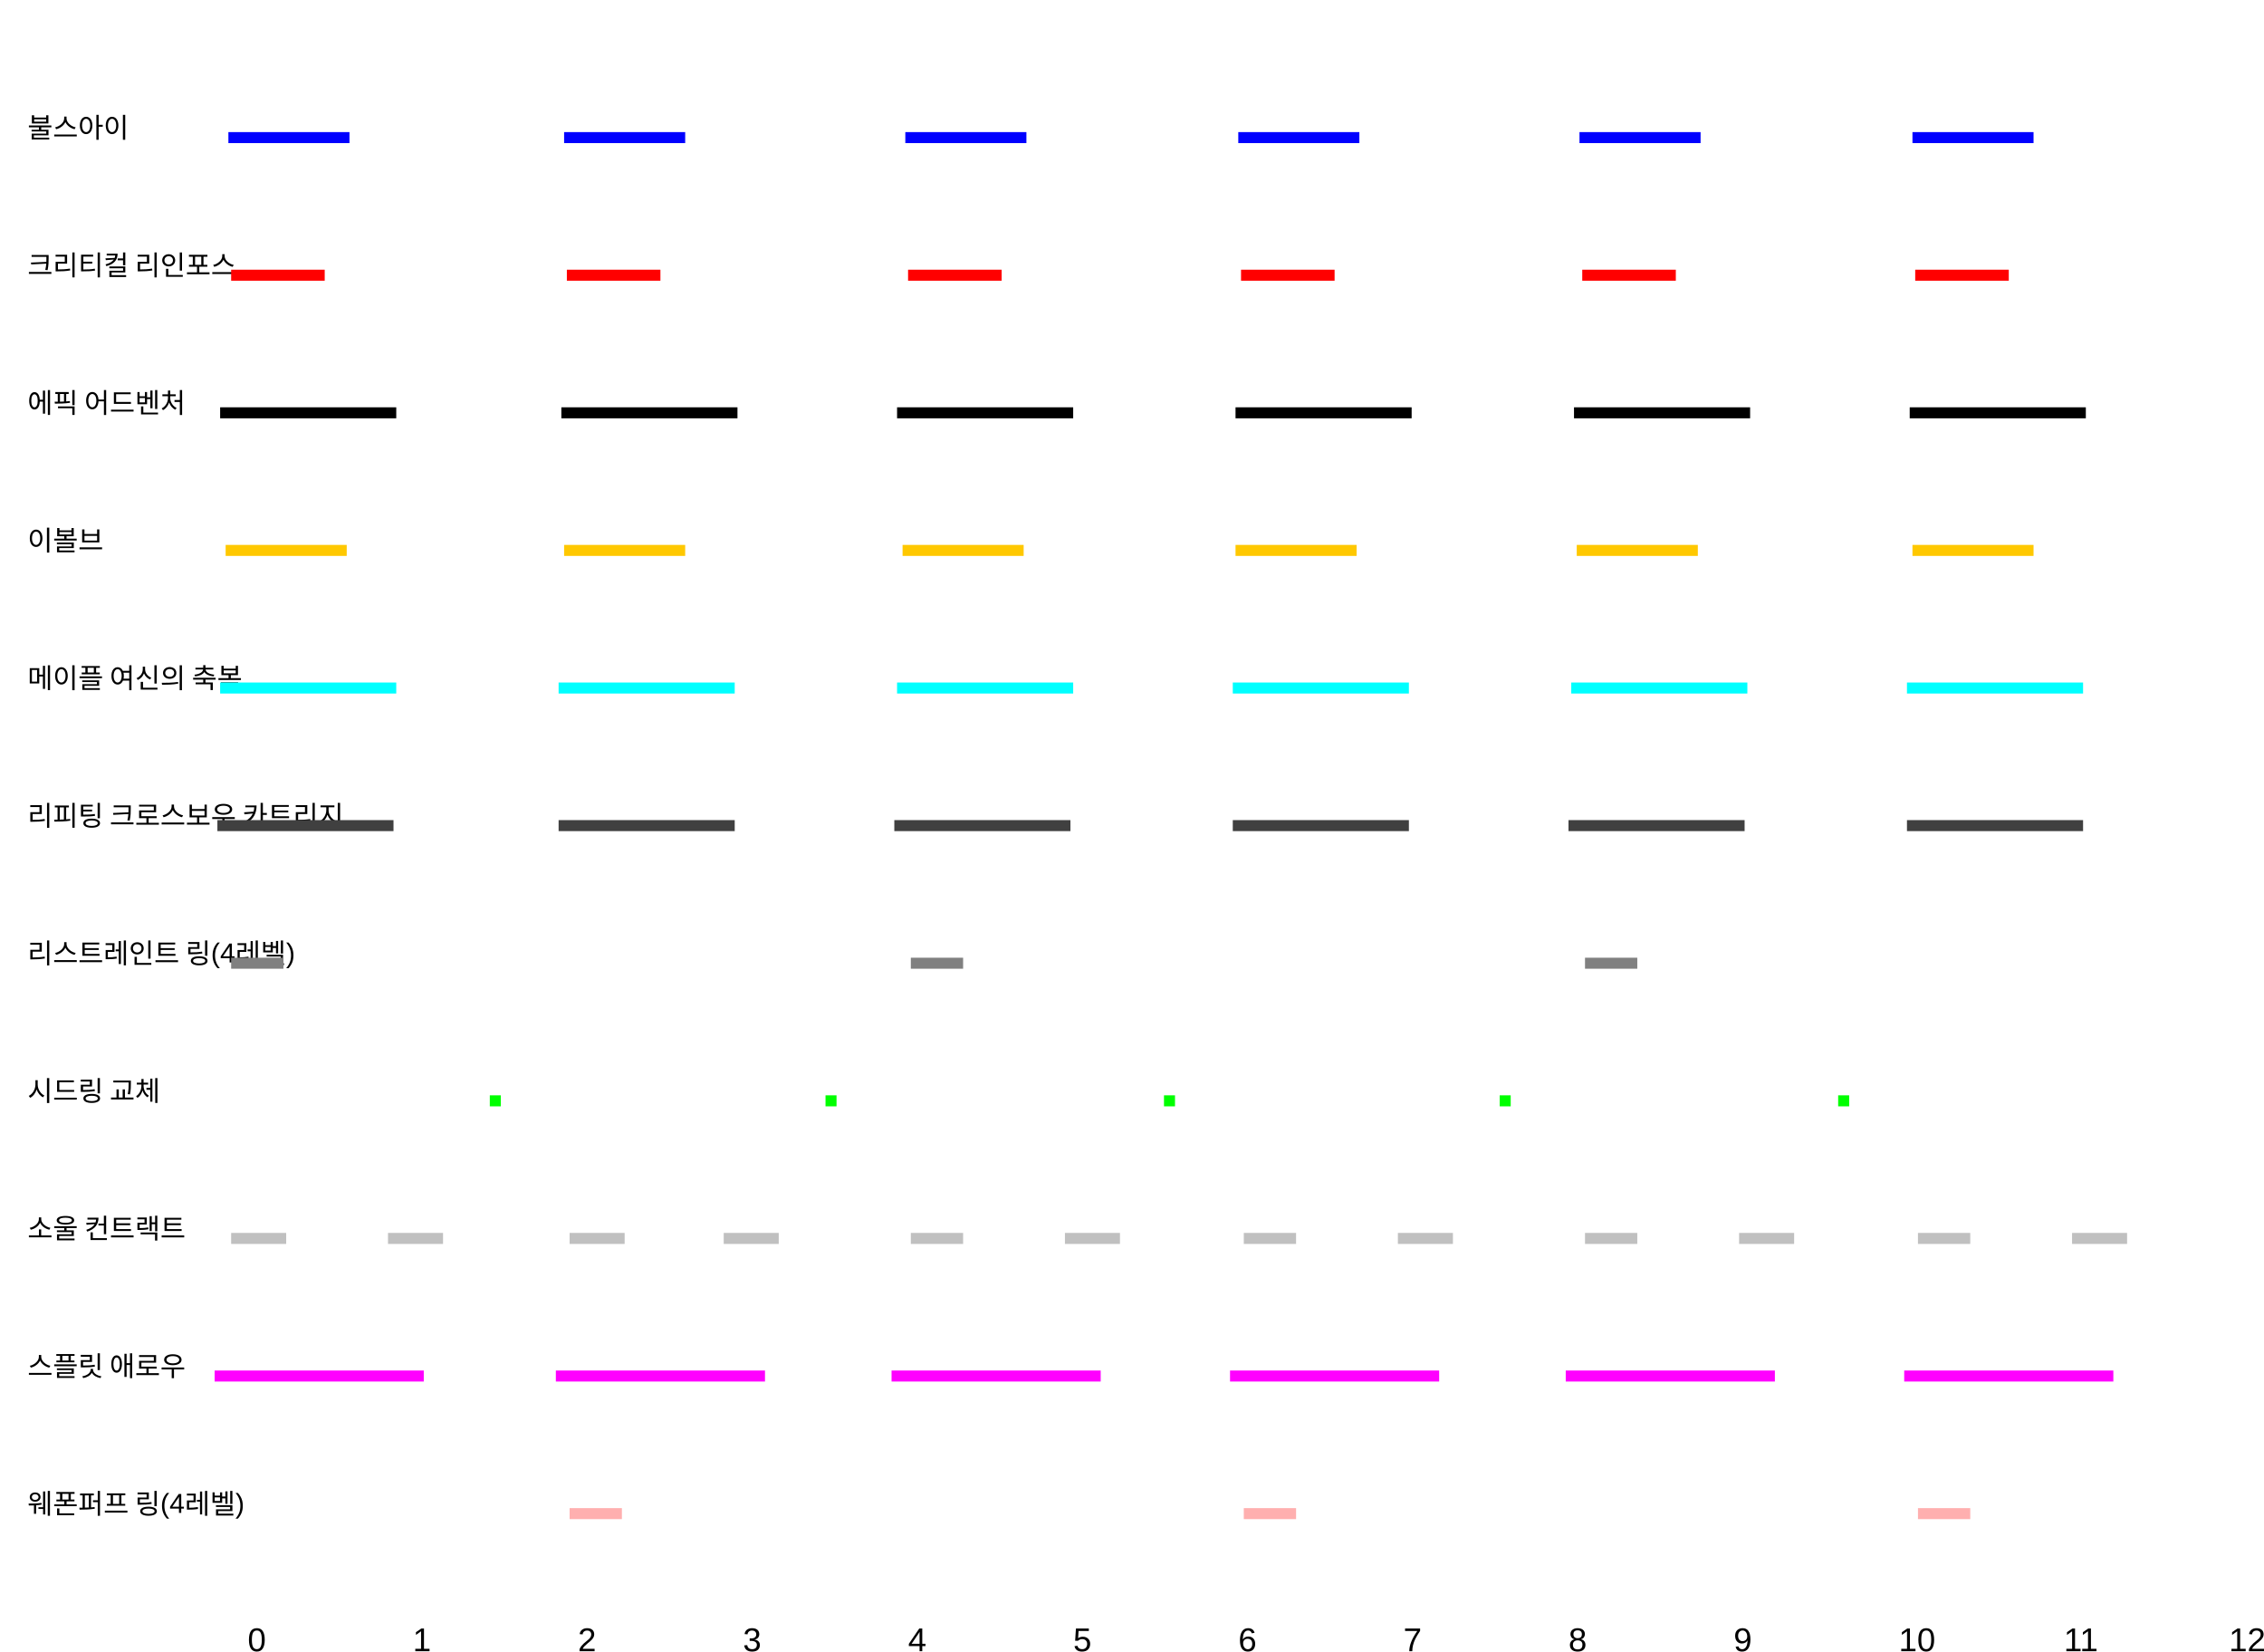
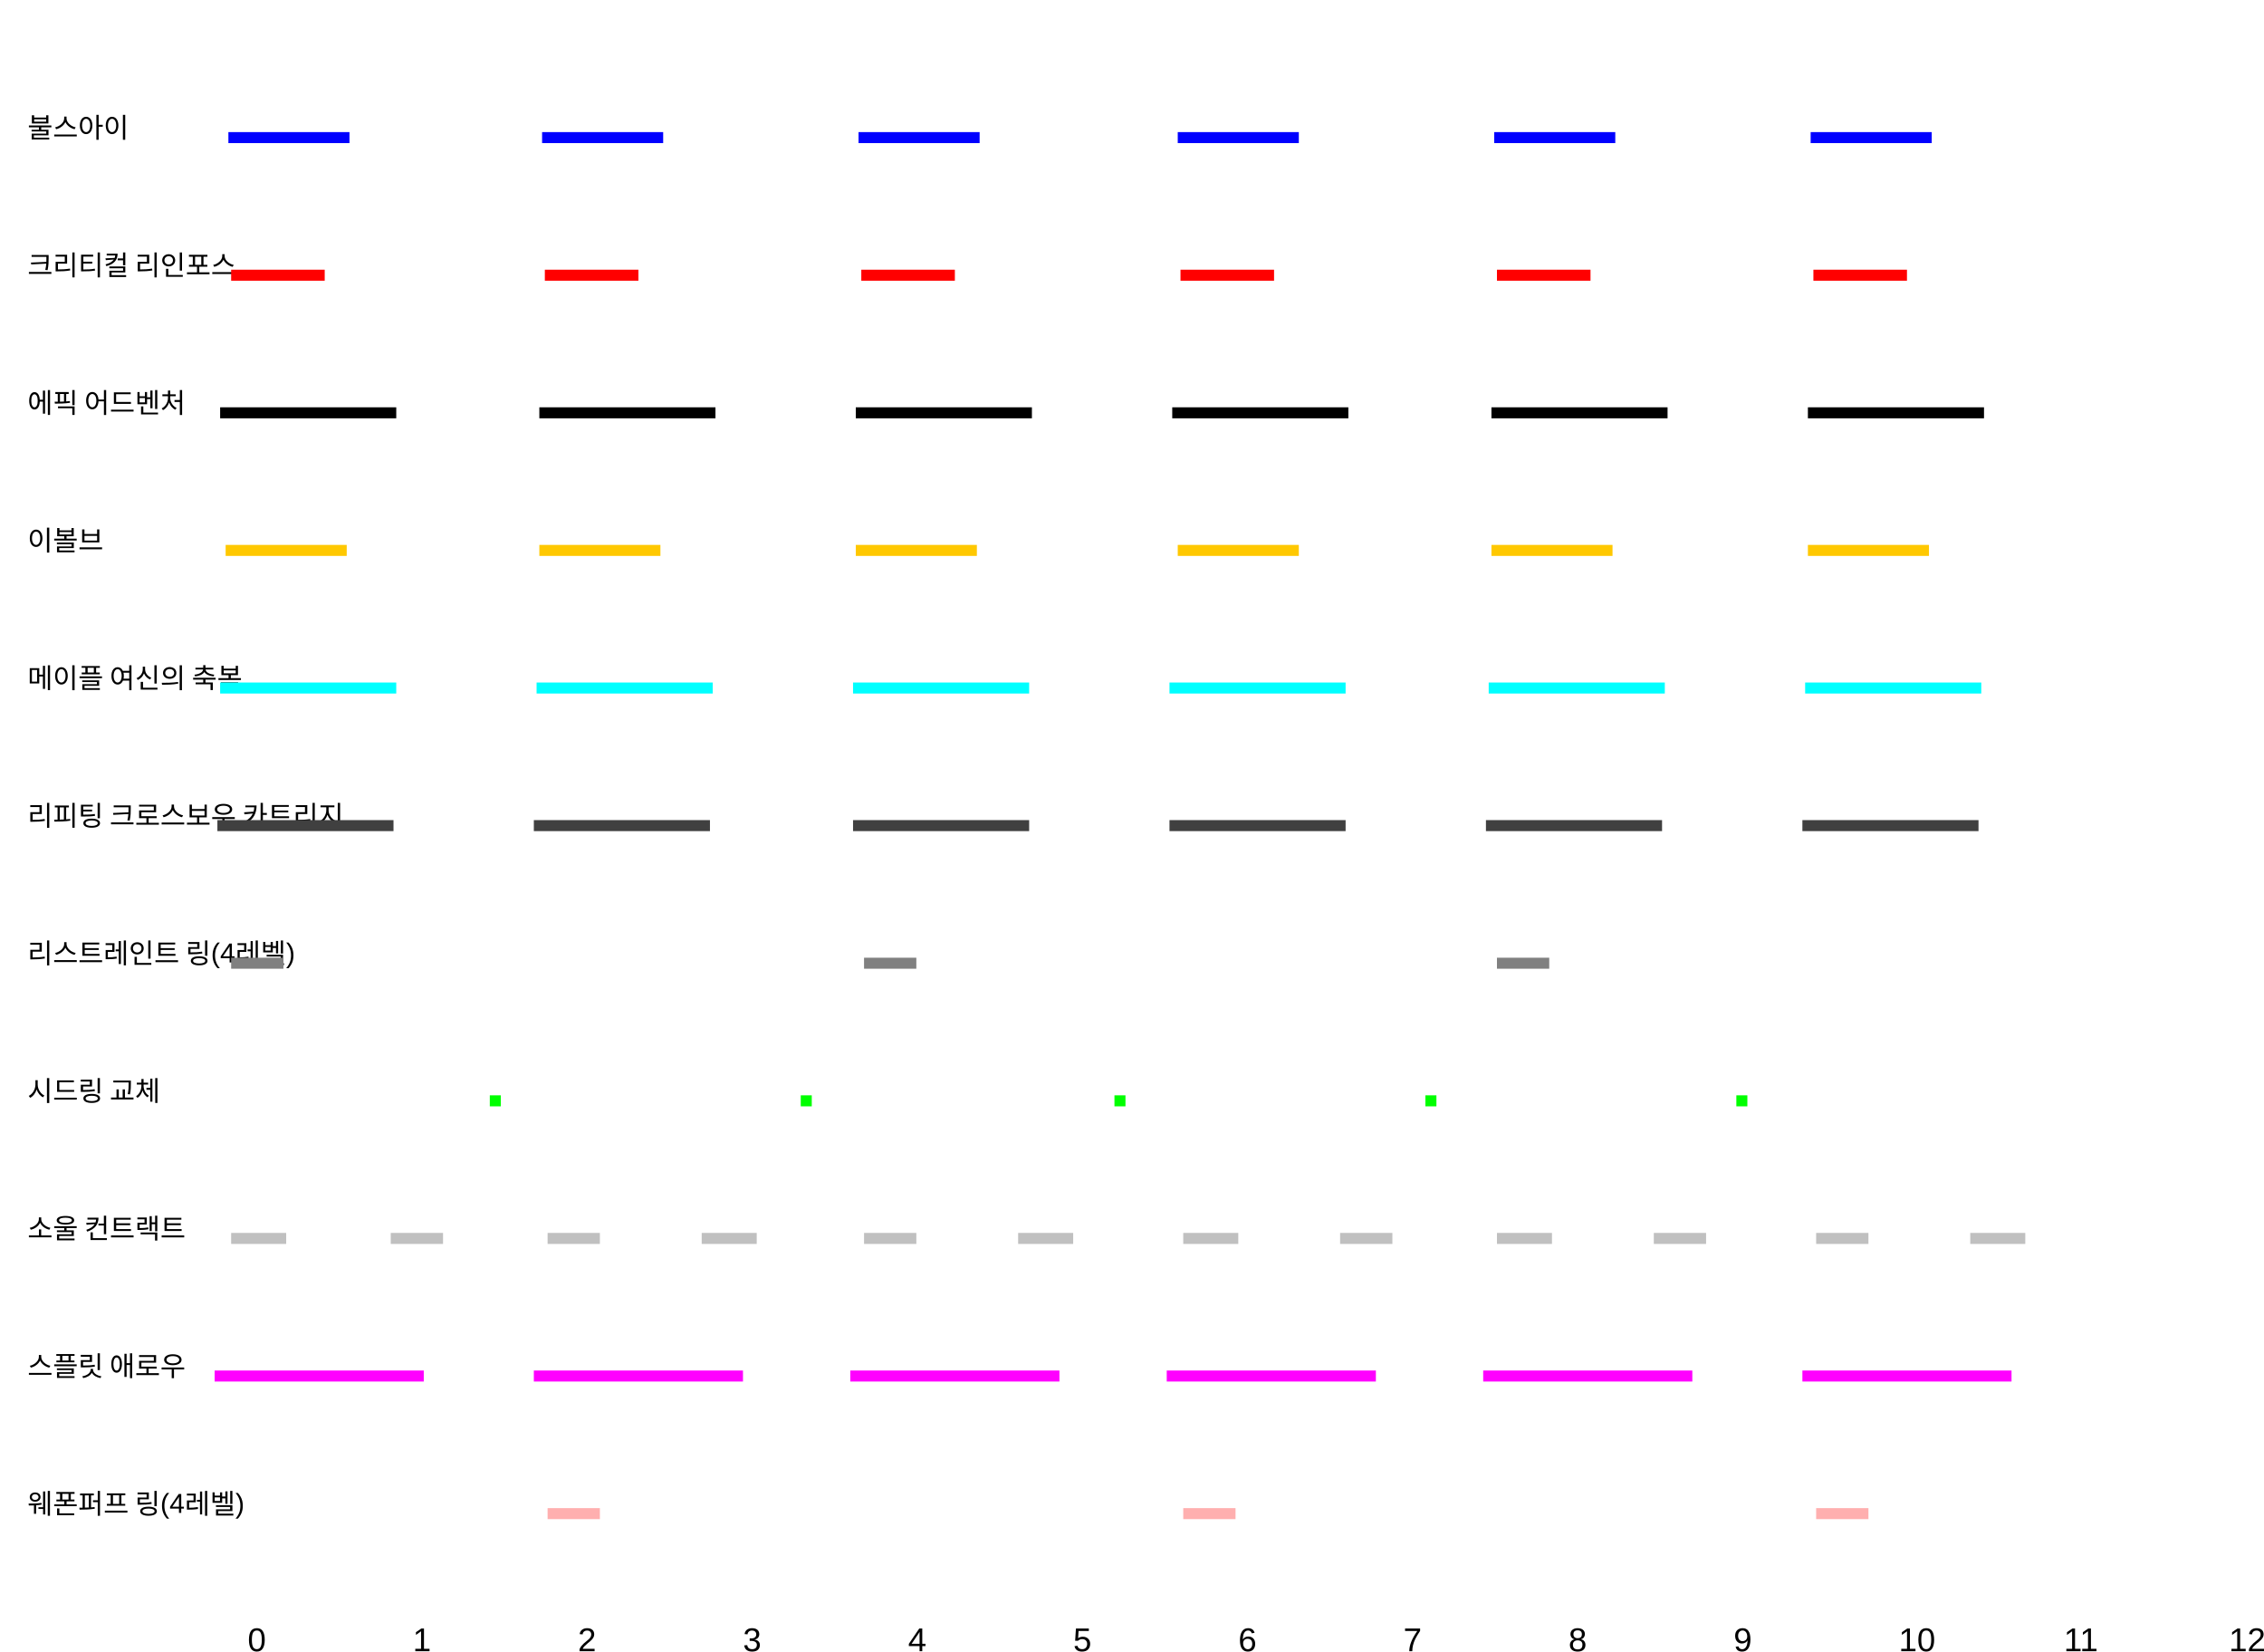
<svg xmlns="http://www.w3.org/2000/svg" style="fill-opacity:1; color-rendering:auto; color-interpolation:auto; text-rendering:auto; stroke:black; stroke-linecap:square; stroke-miterlimit:10; shape-rendering:auto; stroke-opacity:1; fill:black; stroke-dasharray:none; font-weight:normal; stroke-width:1; font-family:'Dialog'; font-style:normal; stroke-linejoin:miter; font-size:12px; stroke-dashoffset:0; image-rendering:auto;">
  <defs id="genericDefs" />
  <g>
    <g style="font-family:'Arial'; font-size:10px;">
      <text x="10" xml:space="preserve" y="50" style="stroke:none;">불스아이</text>
      <line x1="85" x2="125" y1="50" style="fill:none; stroke:blue; stroke-width:4;" y2="50" />
-       <line x1="207" x2="247" y1="50" style="fill:none; stroke:blue; stroke-width:4;" y2="50" />
-       <line x1="331" x2="371" y1="50" style="fill:none; stroke:blue; stroke-width:4;" y2="50" />
-       <line x1="452" x2="492" y1="50" style="fill:none; stroke:blue; stroke-width:4;" y2="50" />
-       <line x1="576" x2="616" y1="50" style="fill:none; stroke:blue; stroke-width:4;" y2="50" />
-       <line x1="697" x2="737" y1="50" style="fill:none; stroke:blue; stroke-width:4;" y2="50" />
+       <line x1="199" x2="239" y1="50" style="fill:none; stroke:blue; stroke-width:4;" y2="50" />
+       <line x1="314" x2="354" y1="50" style="fill:none; stroke:blue; stroke-width:4;" y2="50" />
+       <line x1="430" x2="470" y1="50" style="fill:none; stroke:blue; stroke-width:4;" y2="50" />
+       <line x1="545" x2="585" y1="50" style="fill:none; stroke:blue; stroke-width:4;" y2="50" />
+       <line x1="660" x2="700" y1="50" style="fill:none; stroke:blue; stroke-width:4;" y2="50" />
      <text x="10" xml:space="preserve" y="100" style="stroke-width:4; stroke:none;">크리티컬 리인포스</text>
      <line x1="86" x2="116" y1="100" style="fill:none; stroke:red; stroke-width:4;" y2="100" />
-       <line x1="208" x2="238" y1="100" style="fill:none; stroke:red; stroke-width:4;" y2="100" />
-       <line x1="332" x2="362" y1="100" style="fill:none; stroke:red; stroke-width:4;" y2="100" />
-       <line x1="453" x2="483" y1="100" style="fill:none; stroke:red; stroke-width:4;" y2="100" />
-       <line x1="577" x2="607" y1="100" style="fill:none; stroke:red; stroke-width:4;" y2="100" />
-       <line x1="698" x2="728" y1="100" style="fill:none; stroke:red; stroke-width:4;" y2="100" />
+       <line x1="200" x2="230" y1="100" style="fill:none; stroke:red; stroke-width:4;" y2="100" />
+       <line x1="315" x2="345" y1="100" style="fill:none; stroke:red; stroke-width:4;" y2="100" />
+       <line x1="431" x2="461" y1="100" style="fill:none; stroke:red; stroke-width:4;" y2="100" />
+       <line x1="546" x2="576" y1="100" style="fill:none; stroke:red; stroke-width:4;" y2="100" />
+       <line x1="661" x2="691" y1="100" style="fill:none; stroke:red; stroke-width:4;" y2="100" />
      <text x="10" xml:space="preserve" y="150" style="stroke-width:4; stroke:none;">에픽 어드벤처</text>
      <line x1="82" x2="142" y1="150" style="fill:none; stroke-width:4;" y2="150" />
-       <line x1="206" x2="266" y1="150" style="fill:none; stroke-width:4;" y2="150" />
-       <line x1="328" x2="388" y1="150" style="fill:none; stroke-width:4;" y2="150" />
-       <line x1="451" x2="511" y1="150" style="fill:none; stroke-width:4;" y2="150" />
-       <line x1="574" x2="634" y1="150" style="fill:none; stroke-width:4;" y2="150" />
-       <line x1="696" x2="756" y1="150" style="fill:none; stroke-width:4;" y2="150" />
+       <line x1="198" x2="258" y1="150" style="fill:none; stroke-width:4;" y2="150" />
+       <line x1="313" x2="373" y1="150" style="fill:none; stroke-width:4;" y2="150" />
+       <line x1="428" x2="488" y1="150" style="fill:none; stroke-width:4;" y2="150" />
+       <line x1="544" x2="604" y1="150" style="fill:none; stroke-width:4;" y2="150" />
+       <line x1="659" x2="719" y1="150" style="fill:none; stroke-width:4;" y2="150" />
      <text x="10" xml:space="preserve" y="200" style="stroke-width:4; stroke:none;">이볼브</text>
      <line x1="84" x2="124" y1="200" style="fill:none; stroke:rgb(255,200,0); stroke-width:4;" y2="200" />
-       <line x1="207" x2="247" y1="200" style="fill:none; stroke:rgb(255,200,0); stroke-width:4;" y2="200" />
-       <line x1="330" x2="370" y1="200" style="fill:none; stroke:rgb(255,200,0); stroke-width:4;" y2="200" />
-       <line x1="451" x2="491" y1="200" style="fill:none; stroke:rgb(255,200,0); stroke-width:4;" y2="200" />
-       <line x1="575" x2="615" y1="200" style="fill:none; stroke:rgb(255,200,0); stroke-width:4;" y2="200" />
-       <line x1="697" x2="737" y1="200" style="fill:none; stroke:rgb(255,200,0); stroke-width:4;" y2="200" />
+       <line x1="198" x2="238" y1="200" style="fill:none; stroke:rgb(255,200,0); stroke-width:4;" y2="200" />
+       <line x1="313" x2="353" y1="200" style="fill:none; stroke:rgb(255,200,0); stroke-width:4;" y2="200" />
+       <line x1="430" x2="470" y1="200" style="fill:none; stroke:rgb(255,200,0); stroke-width:4;" y2="200" />
+       <line x1="544" x2="584" y1="200" style="fill:none; stroke:rgb(255,200,0); stroke-width:4;" y2="200" />
+       <line x1="659" x2="699" y1="200" style="fill:none; stroke:rgb(255,200,0); stroke-width:4;" y2="200" />
      <text x="10" xml:space="preserve" y="250" style="stroke-width:4; stroke:none;">메이플 여신의 축복</text>
      <line x1="82" x2="142" y1="250" style="fill:none; stroke:aqua; stroke-width:4;" y2="250" />
-       <line x1="205" x2="265" y1="250" style="fill:none; stroke:aqua; stroke-width:4;" y2="250" />
-       <line x1="328" x2="388" y1="250" style="fill:none; stroke:aqua; stroke-width:4;" y2="250" />
-       <line x1="450" x2="510" y1="250" style="fill:none; stroke:aqua; stroke-width:4;" y2="250" />
-       <line x1="573" x2="633" y1="250" style="fill:none; stroke:aqua; stroke-width:4;" y2="250" />
-       <line x1="695" x2="755" y1="250" style="fill:none; stroke:aqua; stroke-width:4;" y2="250" />
+       <line x1="197" x2="257" y1="250" style="fill:none; stroke:aqua; stroke-width:4;" y2="250" />
+       <line x1="312" x2="372" y1="250" style="fill:none; stroke:aqua; stroke-width:4;" y2="250" />
+       <line x1="427" x2="487" y1="250" style="fill:none; stroke:aqua; stroke-width:4;" y2="250" />
+       <line x1="543" x2="603" y1="250" style="fill:none; stroke:aqua; stroke-width:4;" y2="250" />
+       <line x1="658" x2="718" y1="250" style="fill:none; stroke:aqua; stroke-width:4;" y2="250" />
      <text x="10" xml:space="preserve" y="300" style="stroke-width:4; stroke:none;">리피팅 크로스보우 카트리지</text>
      <line x1="81" x2="141" y1="300" style="fill:none; stroke:rgb(64,64,64); stroke-width:4;" y2="300" />
-       <line x1="205" x2="265" y1="300" style="fill:none; stroke:rgb(64,64,64); stroke-width:4;" y2="300" />
-       <line x1="327" x2="387" y1="300" style="fill:none; stroke:rgb(64,64,64); stroke-width:4;" y2="300" />
-       <line x1="450" x2="510" y1="300" style="fill:none; stroke:rgb(64,64,64); stroke-width:4;" y2="300" />
-       <line x1="572" x2="632" y1="300" style="fill:none; stroke:rgb(64,64,64); stroke-width:4;" y2="300" />
-       <line x1="695" x2="755" y1="300" style="fill:none; stroke:rgb(64,64,64); stroke-width:4;" y2="300" />
+       <line x1="196" x2="256" y1="300" style="fill:none; stroke:rgb(64,64,64); stroke-width:4;" y2="300" />
+       <line x1="312" x2="372" y1="300" style="fill:none; stroke:rgb(64,64,64); stroke-width:4;" y2="300" />
+       <line x1="427" x2="487" y1="300" style="fill:none; stroke:rgb(64,64,64); stroke-width:4;" y2="300" />
+       <line x1="542" x2="602" y1="300" style="fill:none; stroke:rgb(64,64,64); stroke-width:4;" y2="300" />
+       <line x1="657" x2="717" y1="300" style="fill:none; stroke:rgb(64,64,64); stroke-width:4;" y2="300" />
      <text x="10" xml:space="preserve" y="350" style="stroke-width:4; stroke:none;">리스트레인트 링(4레벨)</text>
      <line x1="86" x2="101" y1="350" style="fill:none; stroke:gray; stroke-width:4;" y2="350" />
-       <line x1="333" x2="348" y1="350" style="fill:none; stroke:gray; stroke-width:4;" y2="350" />
-       <line x1="578" x2="593" y1="350" style="fill:none; stroke:gray; stroke-width:4;" y2="350" />
+       <line x1="316" x2="331" y1="350" style="fill:none; stroke:gray; stroke-width:4;" y2="350" />
+       <line x1="546" x2="561" y1="350" style="fill:none; stroke:gray; stroke-width:4;" y2="350" />
      <text x="10" xml:space="preserve" y="400" style="stroke-width:4; stroke:none;">시드링 교체</text>
      <line x1="180" x2="180" y1="400" style="fill:none; stroke:lime; stroke-width:4;" y2="400" />
-       <line x1="302" x2="302" y1="400" style="fill:none; stroke:lime; stroke-width:4;" y2="400" />
-       <line x1="425" x2="425" y1="400" style="fill:none; stroke:lime; stroke-width:4;" y2="400" />
-       <line x1="547" x2="547" y1="400" style="fill:none; stroke:lime; stroke-width:4;" y2="400" />
-       <line x1="670" x2="670" y1="400" style="fill:none; stroke:lime; stroke-width:4;" y2="400" />
+       <line x1="293" x2="293" y1="400" style="fill:none; stroke:lime; stroke-width:4;" y2="400" />
+       <line x1="407" x2="407" y1="400" style="fill:none; stroke:lime; stroke-width:4;" y2="400" />
+       <line x1="520" x2="520" y1="400" style="fill:none; stroke:lime; stroke-width:4;" y2="400" />
+       <line x1="633" x2="633" y1="400" style="fill:none; stroke:lime; stroke-width:4;" y2="400" />
      <text x="10" xml:space="preserve" y="450" style="stroke-width:4; stroke:none;">소울 컨트랙트</text>
      <line x1="86" x2="102" y1="450" style="fill:none; stroke:silver; stroke-width:4;" y2="450" />
-       <line x1="143" x2="159" y1="450" style="fill:none; stroke:silver; stroke-width:4;" y2="450" />
-       <line x1="209" x2="225" y1="450" style="fill:none; stroke:silver; stroke-width:4;" y2="450" />
-       <line x1="265" x2="281" y1="450" style="fill:none; stroke:silver; stroke-width:4;" y2="450" />
-       <line x1="333" x2="348" y1="450" style="fill:none; stroke:silver; stroke-width:4;" y2="450" />
-       <line x1="389" x2="405" y1="450" style="fill:none; stroke:silver; stroke-width:4;" y2="450" />
-       <line x1="454" x2="469" y1="450" style="fill:none; stroke:silver; stroke-width:4;" y2="450" />
-       <line x1="510" x2="526" y1="450" style="fill:none; stroke:silver; stroke-width:4;" y2="450" />
-       <line x1="578" x2="593" y1="450" style="fill:none; stroke:silver; stroke-width:4;" y2="450" />
-       <line x1="634" x2="650" y1="450" style="fill:none; stroke:silver; stroke-width:4;" y2="450" />
-       <line x1="699" x2="714" y1="450" style="fill:none; stroke:silver; stroke-width:4;" y2="450" />
-       <line x1="755" x2="771" y1="450" style="fill:none; stroke:silver; stroke-width:4;" y2="450" />
+       <line x1="144" x2="159" y1="450" style="fill:none; stroke:silver; stroke-width:4;" y2="450" />
+       <line x1="201" x2="216" y1="450" style="fill:none; stroke:silver; stroke-width:4;" y2="450" />
+       <line x1="257" x2="273" y1="450" style="fill:none; stroke:silver; stroke-width:4;" y2="450" />
+       <line x1="316" x2="331" y1="450" style="fill:none; stroke:silver; stroke-width:4;" y2="450" />
+       <line x1="372" x2="388" y1="450" style="fill:none; stroke:silver; stroke-width:4;" y2="450" />
+       <line x1="432" x2="448" y1="450" style="fill:none; stroke:silver; stroke-width:4;" y2="450" />
+       <line x1="489" x2="504" y1="450" style="fill:none; stroke:silver; stroke-width:4;" y2="450" />
+       <line x1="546" x2="562" y1="450" style="fill:none; stroke:silver; stroke-width:4;" y2="450" />
+       <line x1="603" x2="618" y1="450" style="fill:none; stroke:silver; stroke-width:4;" y2="450" />
+       <line x1="662" x2="677" y1="450" style="fill:none; stroke:silver; stroke-width:4;" y2="450" />
+       <line x1="718" x2="734" y1="450" style="fill:none; stroke:silver; stroke-width:4;" y2="450" />
      <text x="10" xml:space="preserve" y="500" style="stroke-width:4; stroke:none;">스플릿 애로우</text>
      <line x1="80" x2="152" y1="500" style="fill:none; stroke:fuchsia; stroke-width:4;" y2="500" />
-       <line x1="204" x2="276" y1="500" style="fill:none; stroke:fuchsia; stroke-width:4;" y2="500" />
-       <line x1="326" x2="398" y1="500" style="fill:none; stroke:fuchsia; stroke-width:4;" y2="500" />
-       <line x1="449" x2="521" y1="500" style="fill:none; stroke:fuchsia; stroke-width:4;" y2="500" />
-       <line x1="571" x2="643" y1="500" style="fill:none; stroke:fuchsia; stroke-width:4;" y2="500" />
-       <line x1="694" x2="766" y1="500" style="fill:none; stroke:fuchsia; stroke-width:4;" y2="500" />
+       <line x1="196" x2="268" y1="500" style="fill:none; stroke:fuchsia; stroke-width:4;" y2="500" />
+       <line x1="311" x2="383" y1="500" style="fill:none; stroke:fuchsia; stroke-width:4;" y2="500" />
+       <line x1="426" x2="498" y1="500" style="fill:none; stroke:fuchsia; stroke-width:4;" y2="500" />
+       <line x1="541" x2="613" y1="500" style="fill:none; stroke:fuchsia; stroke-width:4;" y2="500" />
+       <line x1="657" x2="729" y1="500" style="fill:none; stroke:fuchsia; stroke-width:4;" y2="500" />
      <text x="10" xml:space="preserve" y="550" style="stroke-width:4; stroke:none;">웨폰퍼프 링(4레벨)</text>
-       <line x1="209" x2="224" y1="550" style="fill:none; stroke:rgb(255,175,175); stroke-width:4;" y2="550" />
-       <line x1="454" x2="469" y1="550" style="fill:none; stroke:rgb(255,175,175); stroke-width:4;" y2="550" />
-       <line x1="699" x2="714" y1="550" style="fill:none; stroke:rgb(255,175,175); stroke-width:4;" y2="550" />
+       <line x1="201" x2="216" y1="550" style="fill:none; stroke:rgb(255,175,175); stroke-width:4;" y2="550" />
+       <line x1="432" x2="447" y1="550" style="fill:none; stroke:rgb(255,175,175); stroke-width:4;" y2="550" />
+       <line x1="662" x2="677" y1="550" style="fill:none; stroke:rgb(255,175,175); stroke-width:4;" y2="550" />
      <text x="90" y="600" style="stroke-width:4; font-size:12px; stroke:none;" xml:space="preserve">0</text>
      <text x="150" y="600" style="stroke-width:4; font-size:12px; stroke:none;" xml:space="preserve">1</text>
      <text x="210" y="600" style="stroke-width:4; font-size:12px; stroke:none;" xml:space="preserve">2</text>
      <text x="270" y="600" style="stroke-width:4; font-size:12px; stroke:none;" xml:space="preserve">3</text>
      <text x="330" y="600" style="stroke-width:4; font-size:12px; stroke:none;" xml:space="preserve">4</text>
      <text x="390" y="600" style="stroke-width:4; font-size:12px; stroke:none;" xml:space="preserve">5</text>
      <text x="450" y="600" style="stroke-width:4; font-size:12px; stroke:none;" xml:space="preserve">6</text>
      <text x="510" y="600" style="stroke-width:4; font-size:12px; stroke:none;" xml:space="preserve">7</text>
      <text x="570" y="600" style="stroke-width:4; font-size:12px; stroke:none;" xml:space="preserve">8</text>
      <text x="630" y="600" style="stroke-width:4; font-size:12px; stroke:none;" xml:space="preserve">9</text>
      <text x="690" y="600" style="stroke-width:4; font-size:12px; stroke:none;" xml:space="preserve">10</text>
      <text x="750" y="600" style="stroke-width:4; font-size:12px; stroke:none;" xml:space="preserve">11</text>
      <text x="810" y="600" style="stroke-width:4; font-size:12px; stroke:none;" xml:space="preserve">12</text>
    </g>
  </g>
</svg>
